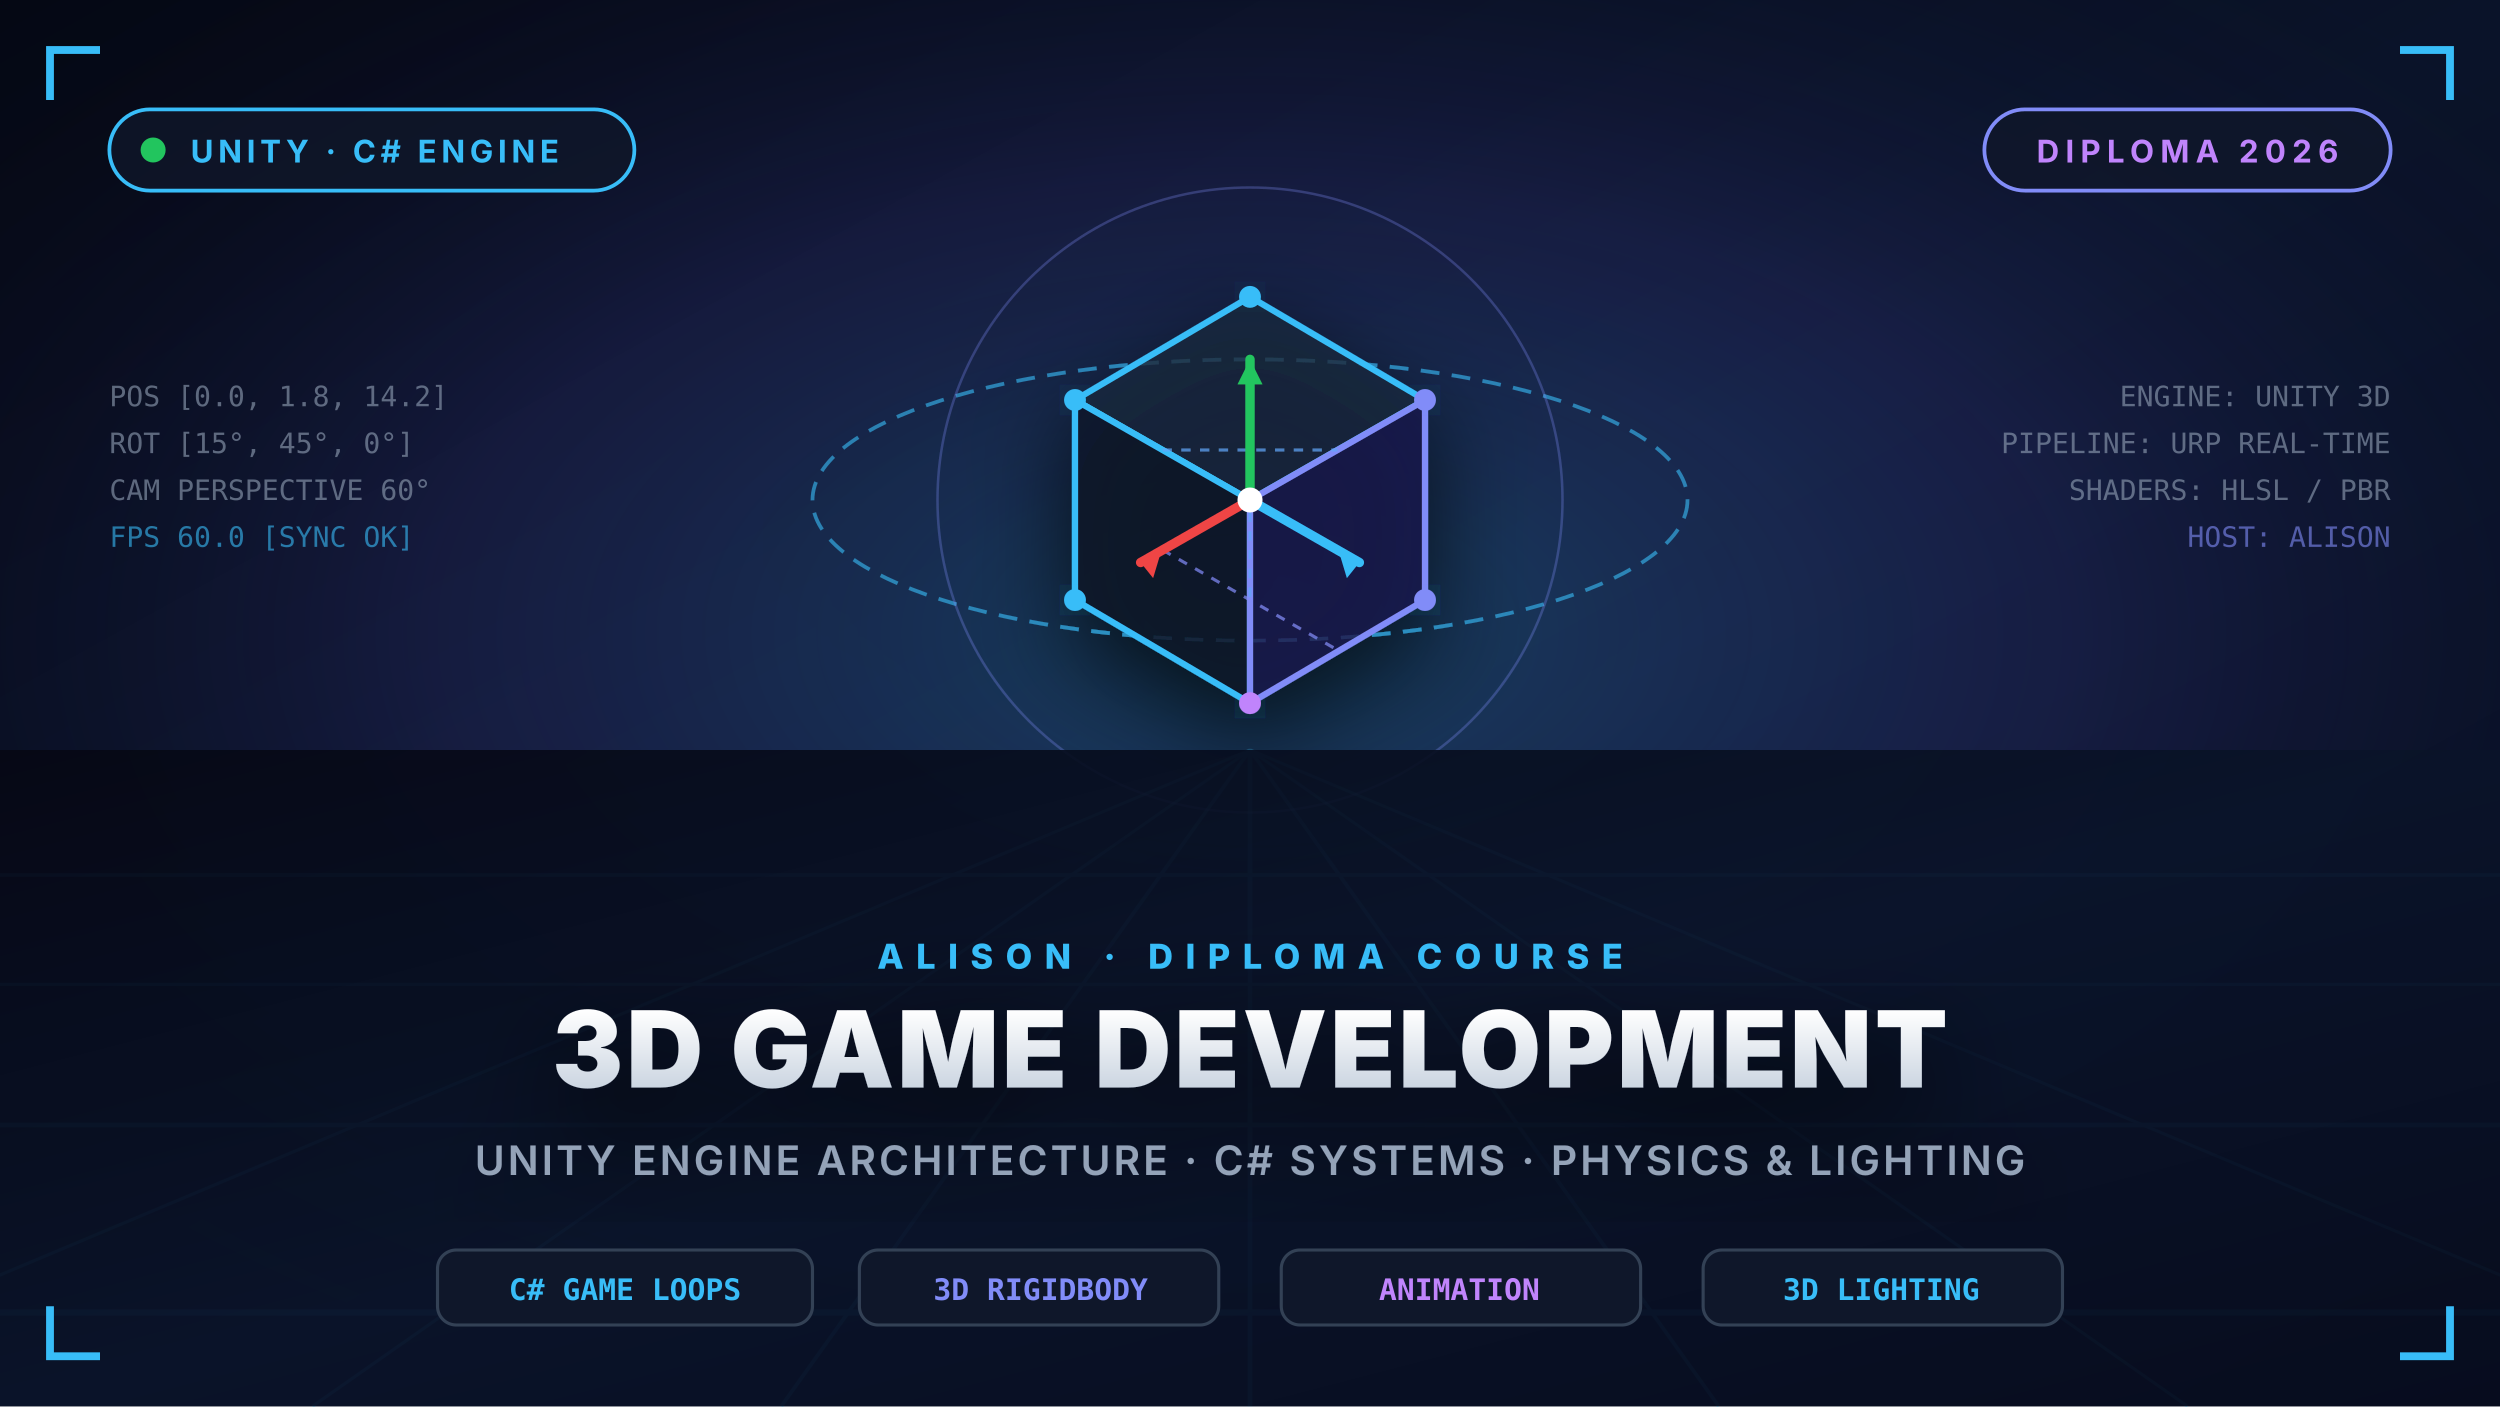
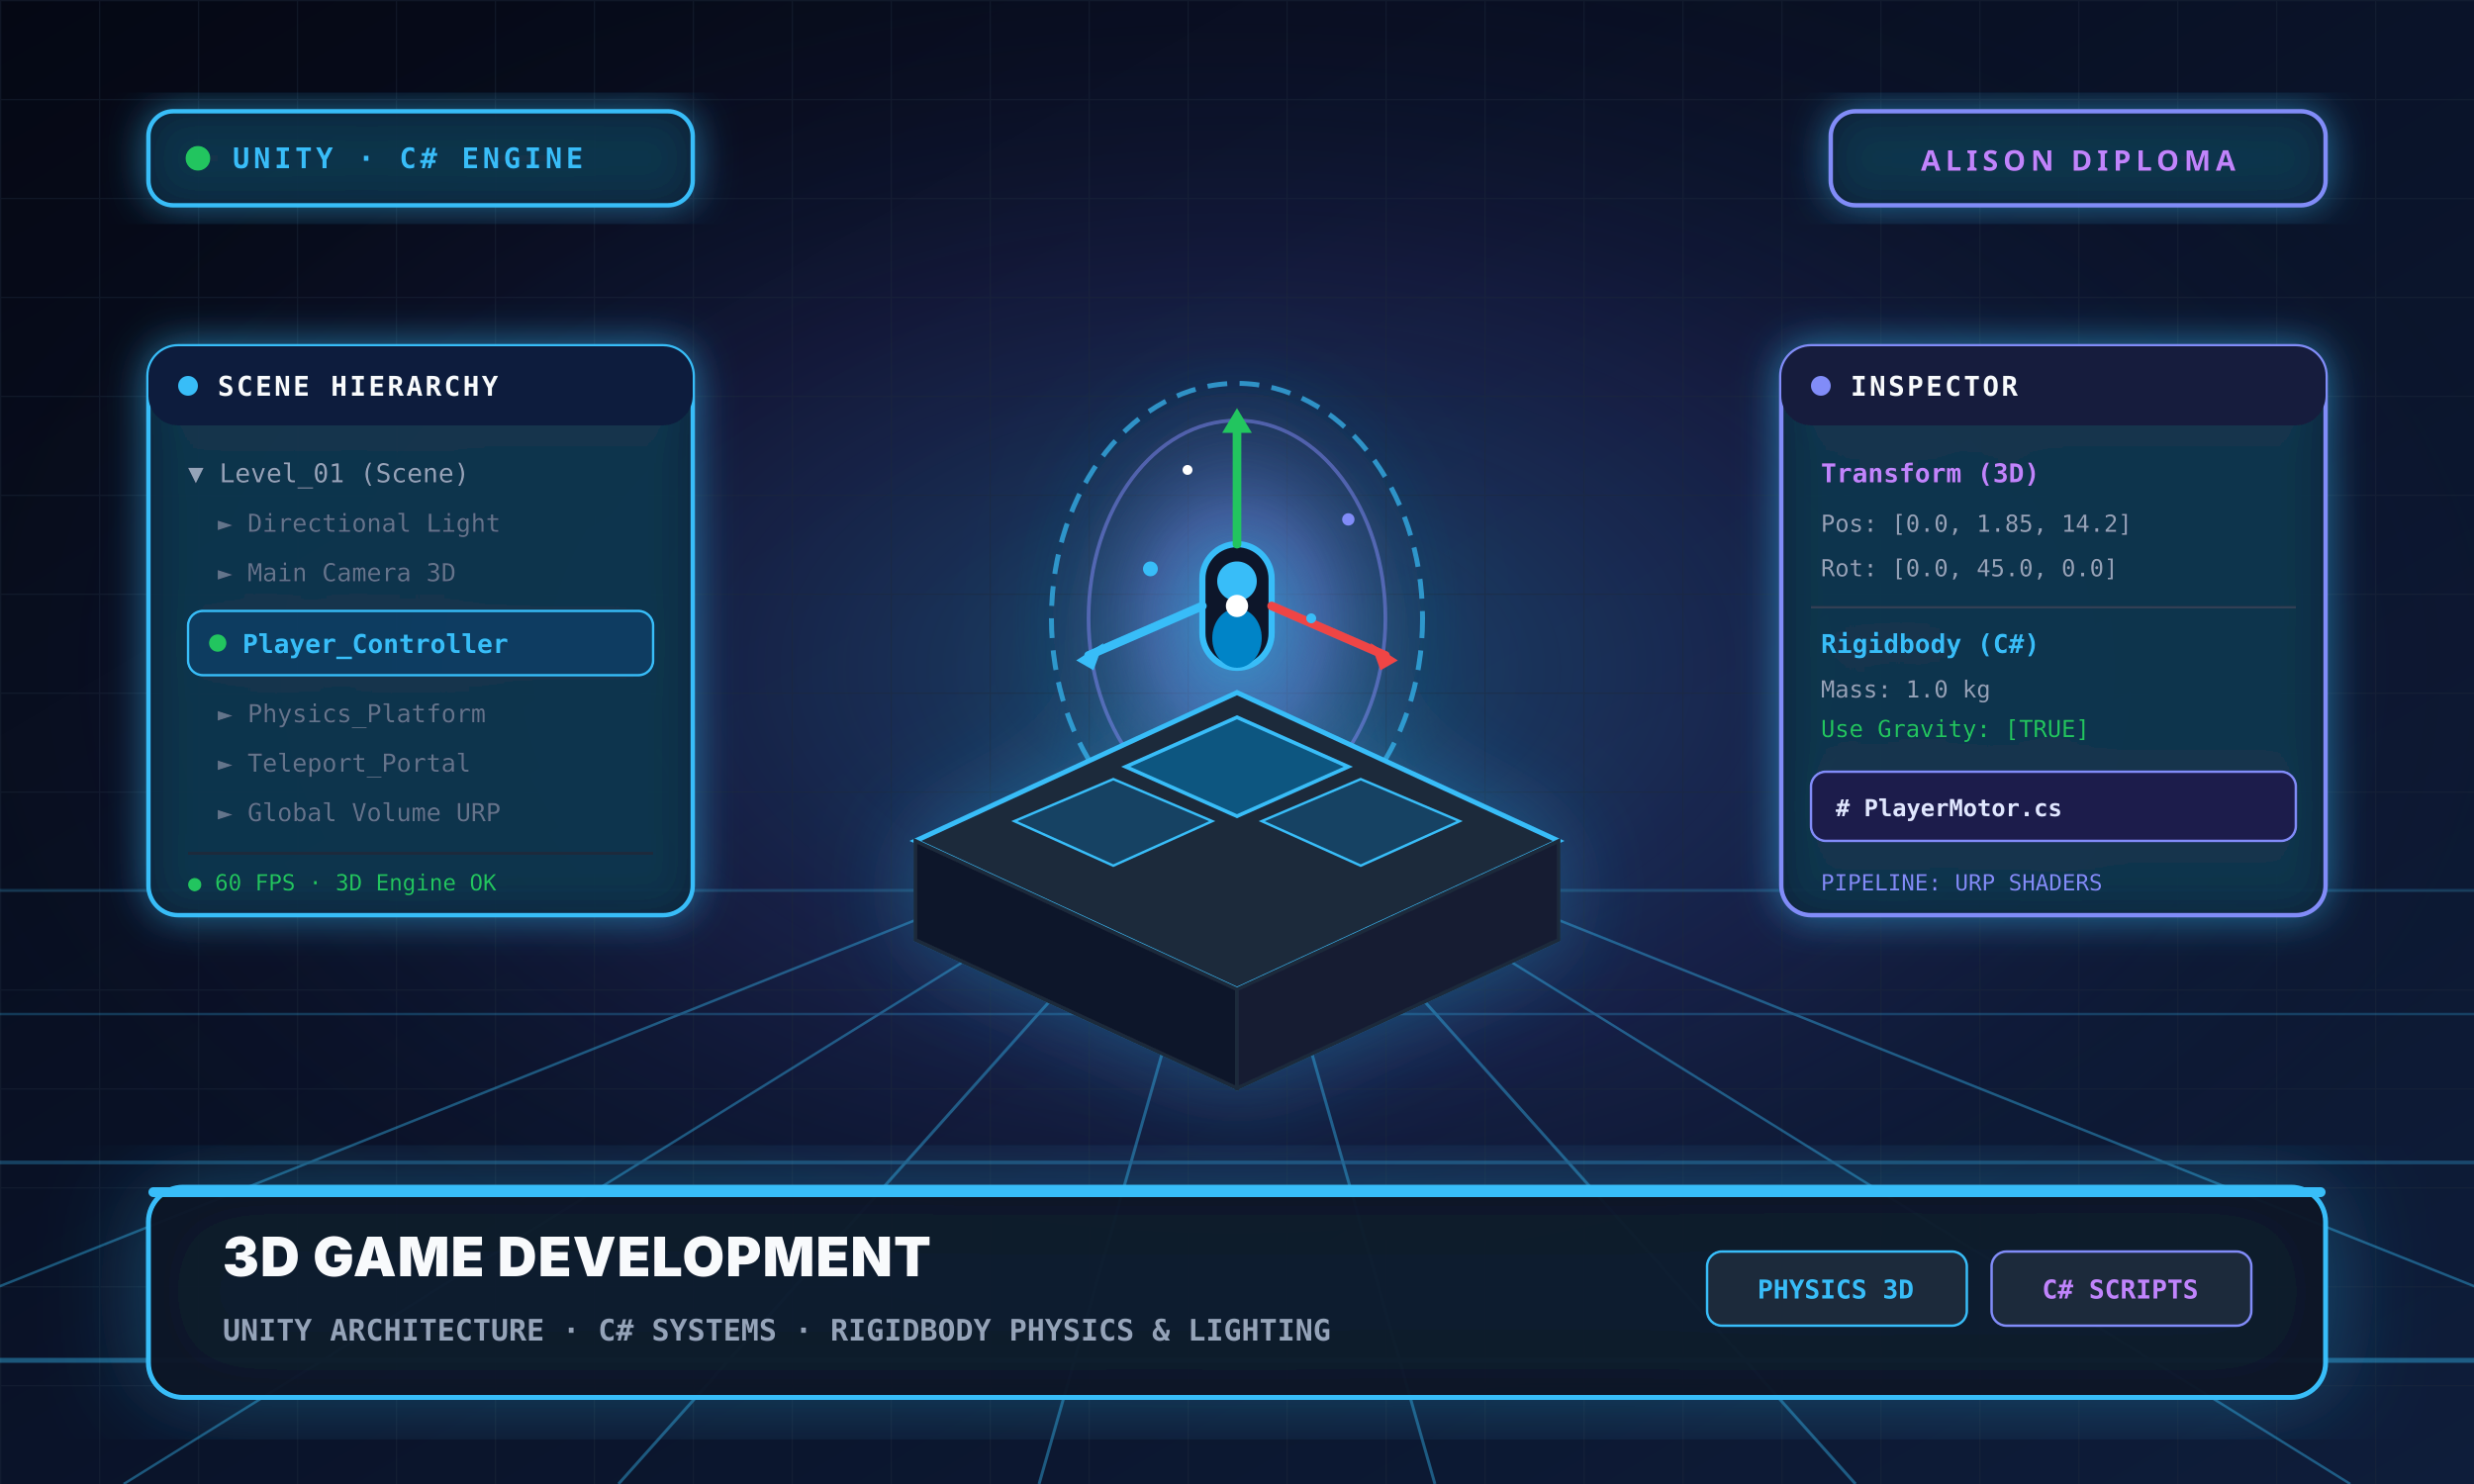
- <svg xmlns="http://www.w3.org/2000/svg" viewBox="0 0 800 450" width="100%" height="100%">
+ <svg xmlns="http://www.w3.org/2000/svg" viewBox="0 0 1000 600" width="100%" height="100%">
  <defs>
-     <linearGradient id="tc2-bg" x1="0%" y1="0%" x2="100%" y2="100%">
+     <linearGradient id="c2-bg" x1="0%" y1="0%" x2="100%" y2="100%">
      <stop offset="0%" stop-color="#050814" />
      <stop offset="50%" stop-color="#0a1329" />
-       <stop offset="100%" stop-color="#070c1e" />
+       <stop offset="100%" stop-color="#0e1d3a" />
    </linearGradient>
-     <radialGradient id="tc2-glow" cx="50%" cy="45%" r="65%">
-       <stop offset="0%" stop-color="#38bdf8" stop-opacity="0.28" />
-       <stop offset="50%" stop-color="#6366f1" stop-opacity="0.14" />
+     <radialGradient id="c2-cyanGlow" cx="50%" cy="45%" r="55%">
+       <stop offset="0%" stop-color="#38bdf8" stop-opacity="0.32" />
+       <stop offset="50%" stop-color="#6366f1" stop-opacity="0.12" />
      <stop offset="100%" stop-color="#050814" stop-opacity="0" />
    </radialGradient>
-     <linearGradient id="tc2-cyan" x1="0%" y1="0%" x2="100%" y2="0%">
-       <stop offset="0%" stop-color="#38bdf8" />
-       <stop offset="50%" stop-color="#818cf8" />
-       <stop offset="100%" stop-color="#c084fc" />
-     </linearGradient>
-     <linearGradient id="tc2-titleGrad" x1="0%" y1="0%" x2="0%" y2="100%">
-       <stop offset="0%" stop-color="#ffffff" />
-       <stop offset="100%" stop-color="#cbd5e1" />
-     </linearGradient>
-     <filter id="tc2-glowFilter" x="-20%" y="-20%" width="140%" height="140%">
-       <feDropShadow dx="0" dy="0" stdDeviation="10" flood-color="#38bdf8" flood-opacity="0.7" />
+     <radialGradient id="c2-portalGlow" cx="50%" cy="50%" r="50%">
+       <stop offset="0%" stop-color="#38bdf8" stop-opacity="0.6" />
+       <stop offset="40%" stop-color="#818cf8" stop-opacity="0.3" />
+       <stop offset="100%" stop-color="#050814" stop-opacity="0" />
+     </radialGradient>
+     <pattern id="c2-grid" width="40" height="40" patternUnits="userSpaceOnUse">
+       <path d="M 40 0 L 0 0 0 40" fill="none" stroke="#1e293b" stroke-width="1" stroke-opacity="0.45" />
+     </pattern>
+     <filter id="c2-dropGlow" x="-20%" y="-20%" width="140%" height="140%">
+       <feDropShadow dx="0" dy="12" stdDeviation="16" flood-color="#000000" flood-opacity="0.85" />
+       <feDropShadow dx="0" dy="0" stdDeviation="20" flood-color="#38bdf8" flood-opacity="0.35" />
    </filter>
-     <filter id="tc2-shadow" x="-20%" y="-20%" width="140%" height="140%">
-       <feDropShadow dx="0" dy="12" stdDeviation="16" flood-color="#000000" flood-opacity="0.85" />
+     <filter id="c2-hudGlow" x="-20%" y="-20%" width="140%" height="140%">
+       <feDropShadow dx="0" dy="0" stdDeviation="8" flood-color="#38bdf8" flood-opacity="0.6" />
    </filter>
  </defs>
-   <rect width="800" height="450" fill="url(#tc2-bg)" />
-   <rect width="800" height="450" fill="url(#tc2-glow)" />
-   <g opacity="0.35">
-     <line x1="0" y1="280" x2="800" y2="280" stroke="#38bdf8" stroke-width="1.2" />
-     <line x1="0" y1="315" x2="800" y2="315" stroke="#38bdf8" stroke-width="1" />
-     <line x1="0" y1="360" x2="800" y2="360" stroke="#38bdf8" stroke-width="1.5" />
-     <line x1="0" y1="420" x2="800" y2="420" stroke="#38bdf8" stroke-width="2" />
-     <line x1="400" y1="240" x2="-100" y2="450" stroke="#38bdf8" stroke-width="1" />
-     <line x1="400" y1="240" x2="100" y2="450" stroke="#38bdf8" stroke-width="1" />
-     <line x1="400" y1="240" x2="250" y2="450" stroke="#38bdf8" stroke-width="1.2" />
-     <line x1="400" y1="240" x2="400" y2="450" stroke="#38bdf8" stroke-width="1.5" />
-     <line x1="400" y1="240" x2="550" y2="450" stroke="#38bdf8" stroke-width="1.2" />
-     <line x1="400" y1="240" x2="700" y2="450" stroke="#38bdf8" stroke-width="1" />
-     <line x1="400" y1="240" x2="900" y2="450" stroke="#38bdf8" stroke-width="1" />
+   <rect width="1000" height="600" fill="url(#c2-bg)" />
+   <rect width="1000" height="600" fill="url(#c2-cyanGlow)" />
+   <rect width="1000" height="600" fill="url(#c2-grid)" />
+   <g opacity="0.4">
+     <line x1="0" y1="360" x2="1000" y2="360" stroke="#38bdf8" stroke-width="1.2" stroke-opacity="0.5" />
+     <line x1="0" y1="410" x2="1000" y2="410" stroke="#38bdf8" stroke-width="1" stroke-opacity="0.6" />
+     <line x1="0" y1="470" x2="1000" y2="470" stroke="#38bdf8" stroke-width="1.5" stroke-opacity="0.7" />
+     <line x1="0" y1="550" x2="1000" y2="550" stroke="#38bdf8" stroke-width="2" />
+     <line x1="500" y1="320" x2="-200" y2="600" stroke="#38bdf8" stroke-width="1" />
+     <line x1="500" y1="320" x2="50" y2="600" stroke="#38bdf8" stroke-width="1" />
+     <line x1="500" y1="320" x2="250" y2="600" stroke="#38bdf8" stroke-width="1.2" />
+     <line x1="500" y1="320" x2="420" y2="600" stroke="#38bdf8" stroke-width="1.2" />
+     <line x1="500" y1="320" x2="580" y2="600" stroke="#38bdf8" stroke-width="1.2" />
+     <line x1="500" y1="320" x2="750" y2="600" stroke="#38bdf8" stroke-width="1.2" />
+     <line x1="500" y1="320" x2="950" y2="600" stroke="#38bdf8" stroke-width="1" />
+     <line x1="500" y1="320" x2="1200" y2="600" stroke="#38bdf8" stroke-width="1" />
  </g>
-   <g transform="translate(400, 160)" filter="url(#tc2-shadow)">
-     <ellipse cx="0" cy="0" rx="140" ry="45" fill="none" stroke="#38bdf8" stroke-width="1.2" stroke-dasharray="6,4" opacity="0.6" />
-     <ellipse cx="0" cy="0" rx="100" ry="100" fill="none" stroke="#818cf8" stroke-width="0.8" opacity="0.3" />
-     <polygon points="0,-65 56,-32 0,0 -56,-32" fill="#1e293b" fill-opacity="0.8" stroke="#38bdf8" stroke-width="2" />
-     <polygon points="-56,-32 0,0 0,65 -56,32" fill="#0f172a" fill-opacity="0.85" stroke="#38bdf8" stroke-width="2" />
-     <polygon points="56,-32 0,0 0,65 56,32" fill="#1e1b4b" fill-opacity="0.8" stroke="#818cf8" stroke-width="2" />
-     <line x1="-28" y1="-16" x2="28" y2="-16" stroke="#60a5fa" stroke-width="1" stroke-dasharray="3,3" opacity="0.7" />
-     <line x1="0" y1="-32" x2="0" y2="32" stroke="#60a5fa" stroke-width="1" stroke-dasharray="3,3" opacity="0.7" />
-     <line x1="-28" y1="16" x2="28" y2="48" stroke="#818cf8" stroke-width="1" stroke-dasharray="3,3" opacity="0.7" />
+   <g transform="translate(500, 290)" filter="url(#c2-dropGlow)">
+     <ellipse cx="0" cy="-40" rx="90" ry="110" fill="url(#c2-portalGlow)" />
+     <ellipse cx="0" cy="-40" rx="75" ry="95" fill="none" stroke="#38bdf8" stroke-width="2" stroke-dasharray="8,5" opacity="0.7" />
+     <ellipse cx="0" cy="-40" rx="60" ry="80" fill="none" stroke="#818cf8" stroke-width="1.5" opacity="0.5" />
+     <polygon points="0,-10 130,50 0,110 -130,50" fill="#1e293b" stroke="#38bdf8" stroke-width="2" />
+     <polygon points="-130,50 0,110 0,150 -130,90" fill="#0f172a" stroke="#1e293b" stroke-width="1.5" />
+     <polygon points="130,50 0,110 0,150 130,90" fill="#151e33" stroke="#1e293b" stroke-width="1.5" />
+     <polygon points="0,0 45,20 0,40 -45,20" fill="#0284c7" fill-opacity="0.5" stroke="#38bdf8" stroke-width="1.5" />
+     <polygon points="50,25 90,42 50,60 10,42" fill="#0369a1" fill-opacity="0.4" stroke="#38bdf8" stroke-width="1" />
+     <polygon points="-50,25 -10,42 -50,60 -90,42" fill="#0369a1" fill-opacity="0.4" stroke="#38bdf8" stroke-width="1" />
    <g transform="translate(0, 0)">
-       <line x1="0" y1="0" x2="35" y2="20" stroke="#38bdf8" stroke-width="3" stroke-linecap="round" />
-       <polygon points="35,20 28,15 31,25" fill="#38bdf8" />
-       <line x1="0" y1="0" x2="-35" y2="20" stroke="#ef4444" stroke-width="3" stroke-linecap="round" />
-       <polygon points="-35,20 -31,25 -28,15" fill="#ef4444" />
-       <line x1="0" y1="0" x2="0" y2="-45" stroke="#22c55e" stroke-width="3" stroke-linecap="round" />
-       <polygon points="0,-45 -4,-37 4,-37" fill="#22c55e" />
-       <circle cx="0" cy="0" r="4" fill="#ffffff" />
+       <rect x="-14" y="-70" width="28" height="50" rx="14" fill="#0f172a" stroke="#38bdf8" stroke-width="2.5" />
+       <circle cx="0" cy="-55" r="8" fill="#38bdf8" />
+       <ellipse cx="0" cy="-32" rx="10" ry="12" fill="#0284c7" />
+       <line x1="0" y1="-70" x2="0" y2="-120" stroke="#22c55e" stroke-width="3.5" stroke-linecap="round" />
+       <polygon points="0,-125 -6,-115 6,-115" fill="#22c55e" />
+       <line x1="14" y1="-45" x2="60" y2="-25" stroke="#ef4444" stroke-width="3.5" stroke-linecap="round" />
+       <polygon points="65,-23 54,-30 58,-19" fill="#ef4444" />
+       <line x1="-14" y1="-45" x2="-60" y2="-25" stroke="#38bdf8" stroke-width="3.5" stroke-linecap="round" />
+       <polygon points="-65,-23 -58,-19 -54,-30" fill="#38bdf8" />
+       <circle cx="0" cy="-45" r="4.5" fill="#ffffff" />
    </g>
-     <circle cx="0" cy="-65" r="3.5" fill="#38bdf8" filter="url(#tc2-glowFilter)" />
-     <circle cx="56" cy="-32" r="3.5" fill="#818cf8" filter="url(#tc2-glowFilter)" />
-     <circle cx="-56" cy="-32" r="3.5" fill="#38bdf8" filter="url(#tc2-glowFilter)" />
-     <circle cx="0" cy="65" r="3.5" fill="#c084fc" filter="url(#tc2-glowFilter)" />
-     <circle cx="56" cy="32" r="3.5" fill="#818cf8" filter="url(#tc2-glowFilter)" />
-     <circle cx="-56" cy="32" r="3.5" fill="#38bdf8" filter="url(#tc2-glowFilter)" />
+     <circle cx="-35" cy="-60" r="3" fill="#38bdf8" />
+     <circle cx="45" cy="-80" r="2.5" fill="#818cf8" />
+     <circle cx="-20" cy="-100" r="2" fill="#ffffff" />
+     <circle cx="30" cy="-40" r="2" fill="#38bdf8" />
  </g>
-   <g transform="translate(35, 35)">
-     <rect x="0" y="0" width="168" height="26" rx="13" fill="#0f172a" fill-opacity="0.8" stroke="#38bdf8" stroke-width="1.2" />
-     <circle cx="14" cy="13" r="4" fill="#22c55e" />
-     <text x="26" y="17" font-family="'JetBrains Mono', 'Inter', monospace" font-size="10" font-weight="700" fill="#38bdf8" letter-spacing="1.5">
+   <g transform="translate(60, 140)" filter="url(#c2-hudGlow)">
+     <rect x="0" y="0" width="220" height="230" rx="12" fill="#0b1329" fill-opacity="0.9" stroke="#38bdf8" stroke-width="1.8" />
+     <rect x="0" y="0" width="220" height="32" rx="12" fill="#0f1f3d" />
+     <circle cx="16" cy="16" r="4" fill="#38bdf8" />
+     <text x="28" y="20" font-family="'JetBrains Mono', monospace" font-size="11" font-weight="700" fill="#f8fafc" letter-spacing="1">SCENE HIERARCHY</text>
+     <text x="16" y="55" font-family="'JetBrains Mono', monospace" font-size="10.5" fill="#94a3b8">▼ Level_01 (Scene)</text>
+     <text x="28" y="75" font-family="'JetBrains Mono', monospace" font-size="10" fill="#64748b">► Directional Light</text>
+     <text x="28" y="95" font-family="'JetBrains Mono', monospace" font-size="10" fill="#64748b">► Main Camera 3D</text>
+     <rect x="16" y="107" width="188" height="26" rx="6" fill="#0284c7" fill-opacity="0.25" stroke="#38bdf8" stroke-width="1" />
+     <circle cx="28" cy="120" r="3.5" fill="#22c55e" />
+     <text x="38" y="124" font-family="'JetBrains Mono', monospace" font-size="10.5" font-weight="700" fill="#38bdf8">Player_Controller</text>
+     <text x="28" y="152" font-family="'JetBrains Mono', monospace" font-size="10" fill="#64748b">► Physics_Platform</text>
+     <text x="28" y="172" font-family="'JetBrains Mono', monospace" font-size="10" fill="#64748b">► Teleport_Portal</text>
+     <text x="28" y="192" font-family="'JetBrains Mono', monospace" font-size="10" fill="#64748b">► Global Volume URP</text>
+     <line x1="16" y1="205" x2="204" y2="205" stroke="#1e293b" stroke-width="1" />
+     <text x="16" y="220" font-family="'JetBrains Mono', monospace" font-size="9" fill="#22c55e">● 60 FPS · 3D Engine OK</text>
+   </g>
+   <g transform="translate(720, 140)" filter="url(#c2-hudGlow)">
+     <rect x="0" y="0" width="220" height="230" rx="12" fill="#0b1329" fill-opacity="0.9" stroke="#818cf8" stroke-width="1.8" />
+     <rect x="0" y="0" width="220" height="32" rx="12" fill="#171e3d" />
+     <circle cx="16" cy="16" r="4" fill="#818cf8" />
+     <text x="28" y="20" font-family="'JetBrains Mono', monospace" font-size="11" font-weight="700" fill="#f8fafc" letter-spacing="1">INSPECTOR</text>
+     <text x="16" y="55" font-family="'JetBrains Mono', monospace" font-size="10.5" font-weight="700" fill="#c084fc">Transform (3D)</text>
+     <text x="16" y="75" font-family="'JetBrains Mono', monospace" font-size="9.5" fill="#94a3b8">Pos: [0.0, 1.85, 14.2]</text>
+     <text x="16" y="93" font-family="'JetBrains Mono', monospace" font-size="9.5" fill="#94a3b8">Rot: [0.0, 45.0, 0.0]</text>
+     <rect x="12" y="105" width="196" height="1" fill="#334155" />
+     <text x="16" y="124" font-family="'JetBrains Mono', monospace" font-size="10.5" font-weight="700" fill="#38bdf8">Rigidbody (C#)</text>
+     <text x="16" y="142" font-family="'JetBrains Mono', monospace" font-size="9.5" fill="#94a3b8">Mass: 1.0 kg</text>
+     <text x="16" y="158" font-family="'JetBrains Mono', monospace" font-size="9.5" fill="#22c55e">Use Gravity: [TRUE]</text>
+     <rect x="12" y="172" width="196" height="28" rx="6" fill="#1e1b4b" stroke="#818cf8" stroke-width="1" />
+     <text x="22" y="190" font-family="'JetBrains Mono', monospace" font-size="9.5" font-weight="700" fill="#e0e7ff"># PlayerMotor.cs</text>
+     <text x="16" y="220" font-family="'JetBrains Mono', monospace" font-size="9" fill="#818cf8">PIPELINE: URP SHADERS</text>
+   </g>
+   <g transform="translate(60, 45)" filter="url(#c2-hudGlow)">
+     <rect x="0" y="0" width="220" height="38" rx="10" fill="#0b1329" fill-opacity="0.9" stroke="#38bdf8" stroke-width="1.8" />
+     <circle cx="20" cy="19" r="5" fill="#22c55e" />
+     <text x="34" y="23" font-family="'JetBrains Mono', monospace" font-size="11.5" font-weight="800" fill="#38bdf8" letter-spacing="1.5">
      UNITY · C# ENGINE
    </text>
  </g>
-   <g transform="translate(635, 35)">
-     <rect x="0" y="0" width="130" height="26" rx="13" fill="#0f172a" fill-opacity="0.8" stroke="#818cf8" stroke-width="1.2" />
-     <text x="65" y="17" font-family="'Inter', sans-serif" font-size="10" font-weight="700" fill="#c084fc" text-anchor="middle" letter-spacing="2">
-       DIPLOMA 2026
+   <g transform="translate(740, 45)" filter="url(#c2-hudGlow)">
+     <rect x="0" y="0" width="200" height="38" rx="10" fill="#0b1329" fill-opacity="0.9" stroke="#818cf8" stroke-width="1.8" />
+     <text x="100" y="24" font-family="'Montserrat', sans-serif" font-size="11.5" font-weight="800" fill="#c084fc" text-anchor="middle" letter-spacing="2">
+       ALISON DIPLOMA
    </text>
  </g>
-   <g transform="translate(35, 130)" opacity="0.6">
-     <text x="0" y="0" font-family="monospace" font-size="9" fill="#94a3b8">POS  [0.0, 1.8, 14.2]</text>
-     <text x="0" y="15" font-family="monospace" font-size="9" fill="#94a3b8">ROT  [15°, 45°, 0°]</text>
-     <text x="0" y="30" font-family="monospace" font-size="9" fill="#94a3b8">CAM  PERSPECTIVE 60°</text>
-     <text x="0" y="45" font-family="monospace" font-size="9" fill="#38bdf8">FPS  60.0 [SYNC OK]</text>
-   </g>
-   <g transform="translate(765, 130)" text-anchor="end" opacity="0.6">
-     <text x="0" y="0" font-family="monospace" font-size="9" fill="#94a3b8">ENGINE: UNITY 3D</text>
-     <text x="0" y="15" font-family="monospace" font-size="9" fill="#94a3b8">PIPELINE: URP REAL-TIME</text>
-     <text x="0" y="30" font-family="monospace" font-size="9" fill="#94a3b8">SHADERS: HLSL / PBR</text>
-     <text x="0" y="45" font-family="monospace" font-size="9" fill="#818cf8">HOST: ALISON</text>
-   </g>
-   <rect x="0" y="240" width="800" height="210" fill="url(#tc2-bg)" opacity="0.92" />
-   <g transform="translate(400, 310)" text-anchor="middle" filter="url(#tc2-shadow)">
-     <text x="0" y="0" font-family="'Inter', -apple-system, sans-serif" font-size="11" font-weight="800" fill="#38bdf8" letter-spacing="4">
-       ALISON · DIPLOMA COURSE
-     </text>
-     <text x="0" y="38" font-family="'Inter', -apple-system, sans-serif" font-size="34" font-weight="900" fill="url(#tc2-titleGrad)" letter-spacing="1">
+   <g transform="translate(60, 480)" filter="url(#c2-dropGlow)">
+     <rect x="0" y="0" width="880" height="85" rx="14" fill="#090e1f" fill-opacity="0.95" stroke="#38bdf8" stroke-width="2" />
+     <rect x="0" y="0" width="880" height="4" rx="2" fill="#38bdf8" />
+     <text x="30" y="36" font-family="'Inter', sans-serif" font-size="22" font-weight="900" fill="#f8fafc" letter-spacing="0.5">
      3D GAME DEVELOPMENT
    </text>
-     <text x="0" y="66" font-family="'Inter', -apple-system, sans-serif" font-size="13" font-weight="600" fill="#94a3b8" letter-spacing="1">
-       UNITY ENGINE ARCHITECTURE · C# SYSTEMS · PHYSICS &amp; LIGHTING
+     <text x="30" y="62" font-family="'JetBrains Mono', monospace" font-size="12" font-weight="600" fill="#94a3b8">
+       UNITY ARCHITECTURE · C# SYSTEMS · RIGIDBODY PHYSICS &amp; LIGHTING
    </text>
+     <g transform="translate(630, 26)">
+       <rect x="0" y="0" width="105" height="30" rx="6" fill="#1e293b" stroke="#38bdf8" stroke-width="1" />
+       <text x="52" y="19" font-family="'JetBrains Mono', monospace" font-size="10.5" font-weight="700" fill="#38bdf8" text-anchor="middle">PHYSICS 3D</text>
+       <rect x="115" y="0" width="105" height="30" rx="6" fill="#1e293b" stroke="#818cf8" stroke-width="1" />
+       <text x="167" y="19" font-family="'JetBrains Mono', monospace" font-size="10.5" font-weight="700" fill="#c084fc" text-anchor="middle">C# SCRIPTS</text>
+     </g>
  </g>
-   <g transform="translate(400, 412)" text-anchor="middle">
-     <rect x="-260" y="-12" width="120" height="24" rx="6" fill="#0f172a" stroke="#334155" stroke-width="1" />
-     <text x="-200" y="4" font-family="'JetBrains Mono', monospace" font-size="9.5" font-weight="700" fill="#38bdf8">C# GAME LOOPS</text>
-     <rect x="-125" y="-12" width="115" height="24" rx="6" fill="#0f172a" stroke="#334155" stroke-width="1" />
-     <text x="-67" y="4" font-family="'JetBrains Mono', monospace" font-size="9.5" font-weight="700" fill="#818cf8">3D RIGIDBODY</text>
-     <rect x="10" y="-12" width="115" height="24" rx="6" fill="#0f172a" stroke="#334155" stroke-width="1" />
-     <text x="67" y="4" font-family="'JetBrains Mono', monospace" font-size="9.5" font-weight="700" fill="#c084fc">ANIMATION</text>
-     <rect x="145" y="-12" width="115" height="24" rx="6" fill="#0f172a" stroke="#334155" stroke-width="1" />
-     <text x="202" y="4" font-family="'JetBrains Mono', monospace" font-size="9.5" font-weight="700" fill="#38bdf8">3D LIGHTING</text>
-   </g>
-   <path d="M 16 32 L 16 16 L 32 16" fill="none" stroke="#38bdf8" stroke-width="2.5" />
-   <path d="M 784 32 L 784 16 L 768 16" fill="none" stroke="#38bdf8" stroke-width="2.5" />
-   <path d="M 16 418 L 16 434 L 32 434" fill="none" stroke="#38bdf8" stroke-width="2.5" />
-   <path d="M 784 418 L 784 434 L 768 434" fill="none" stroke="#38bdf8" stroke-width="2.5" />
</svg>
